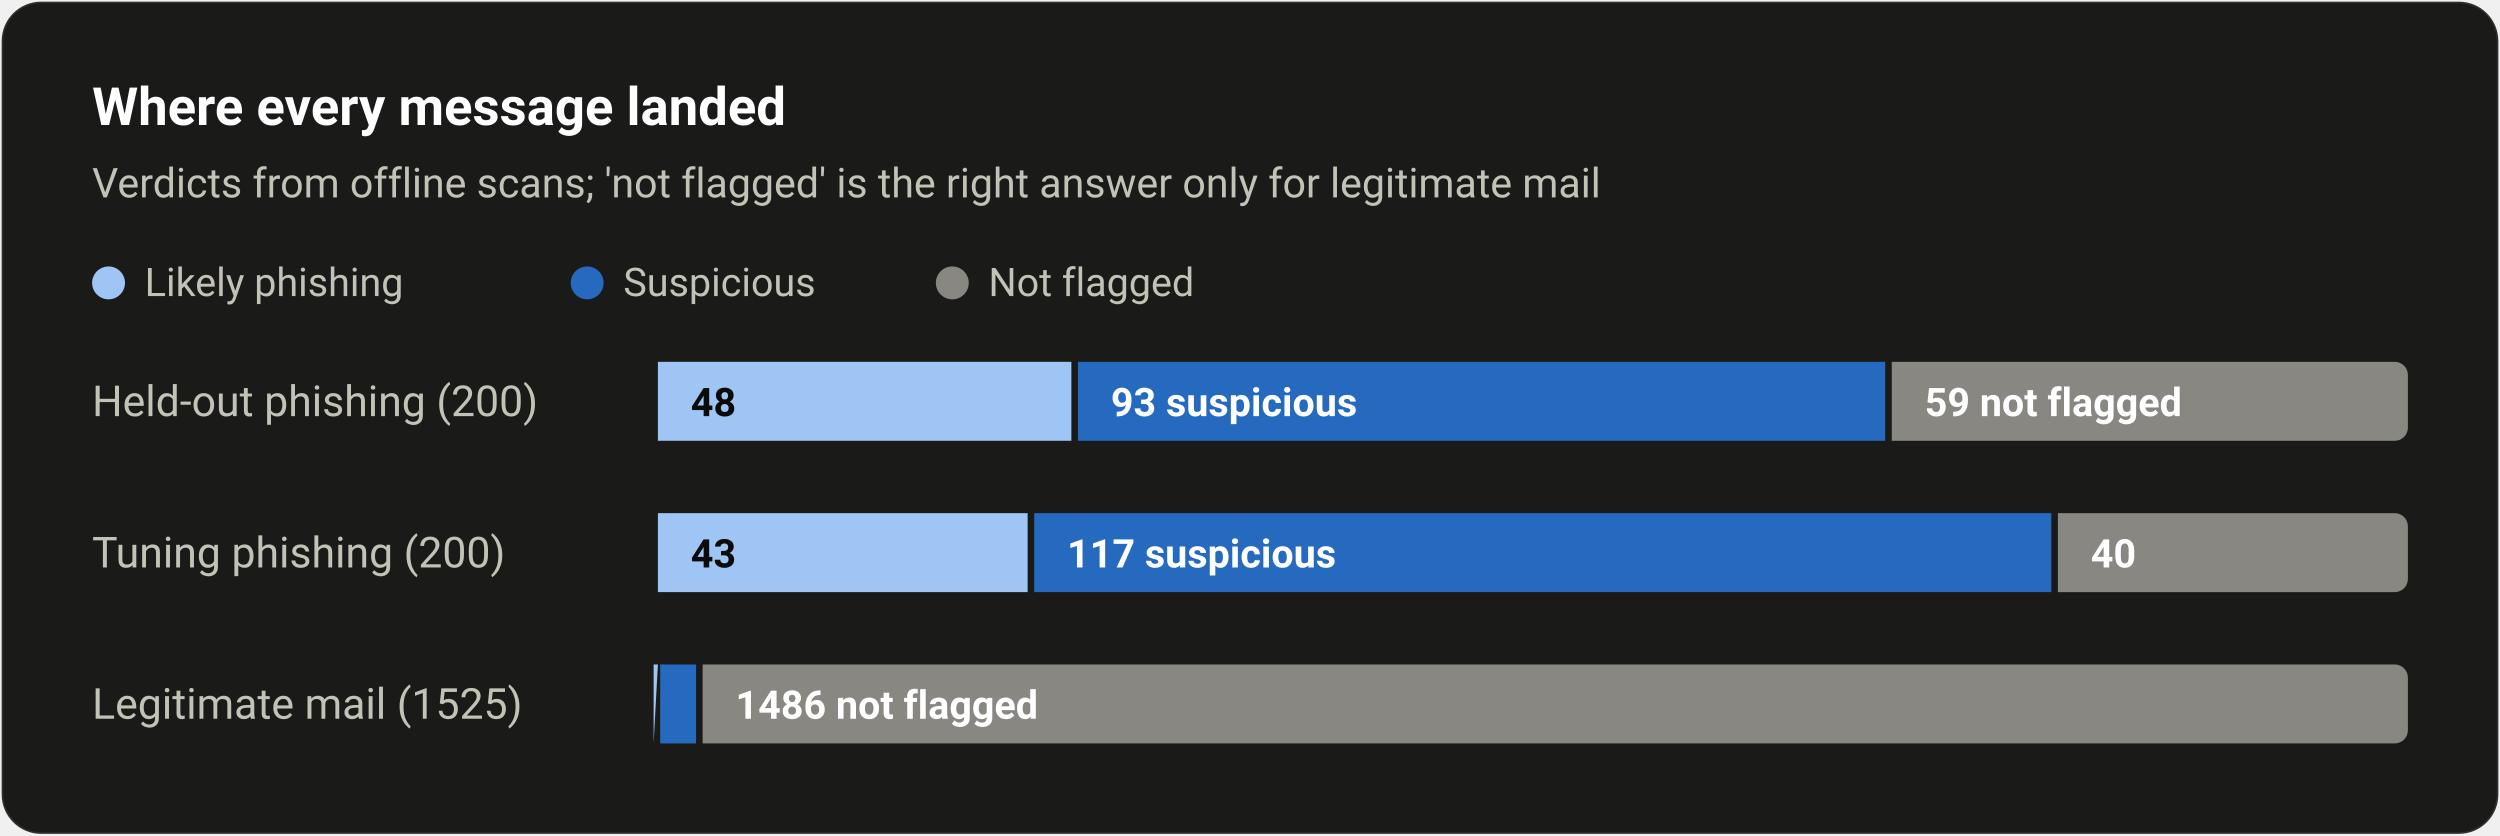
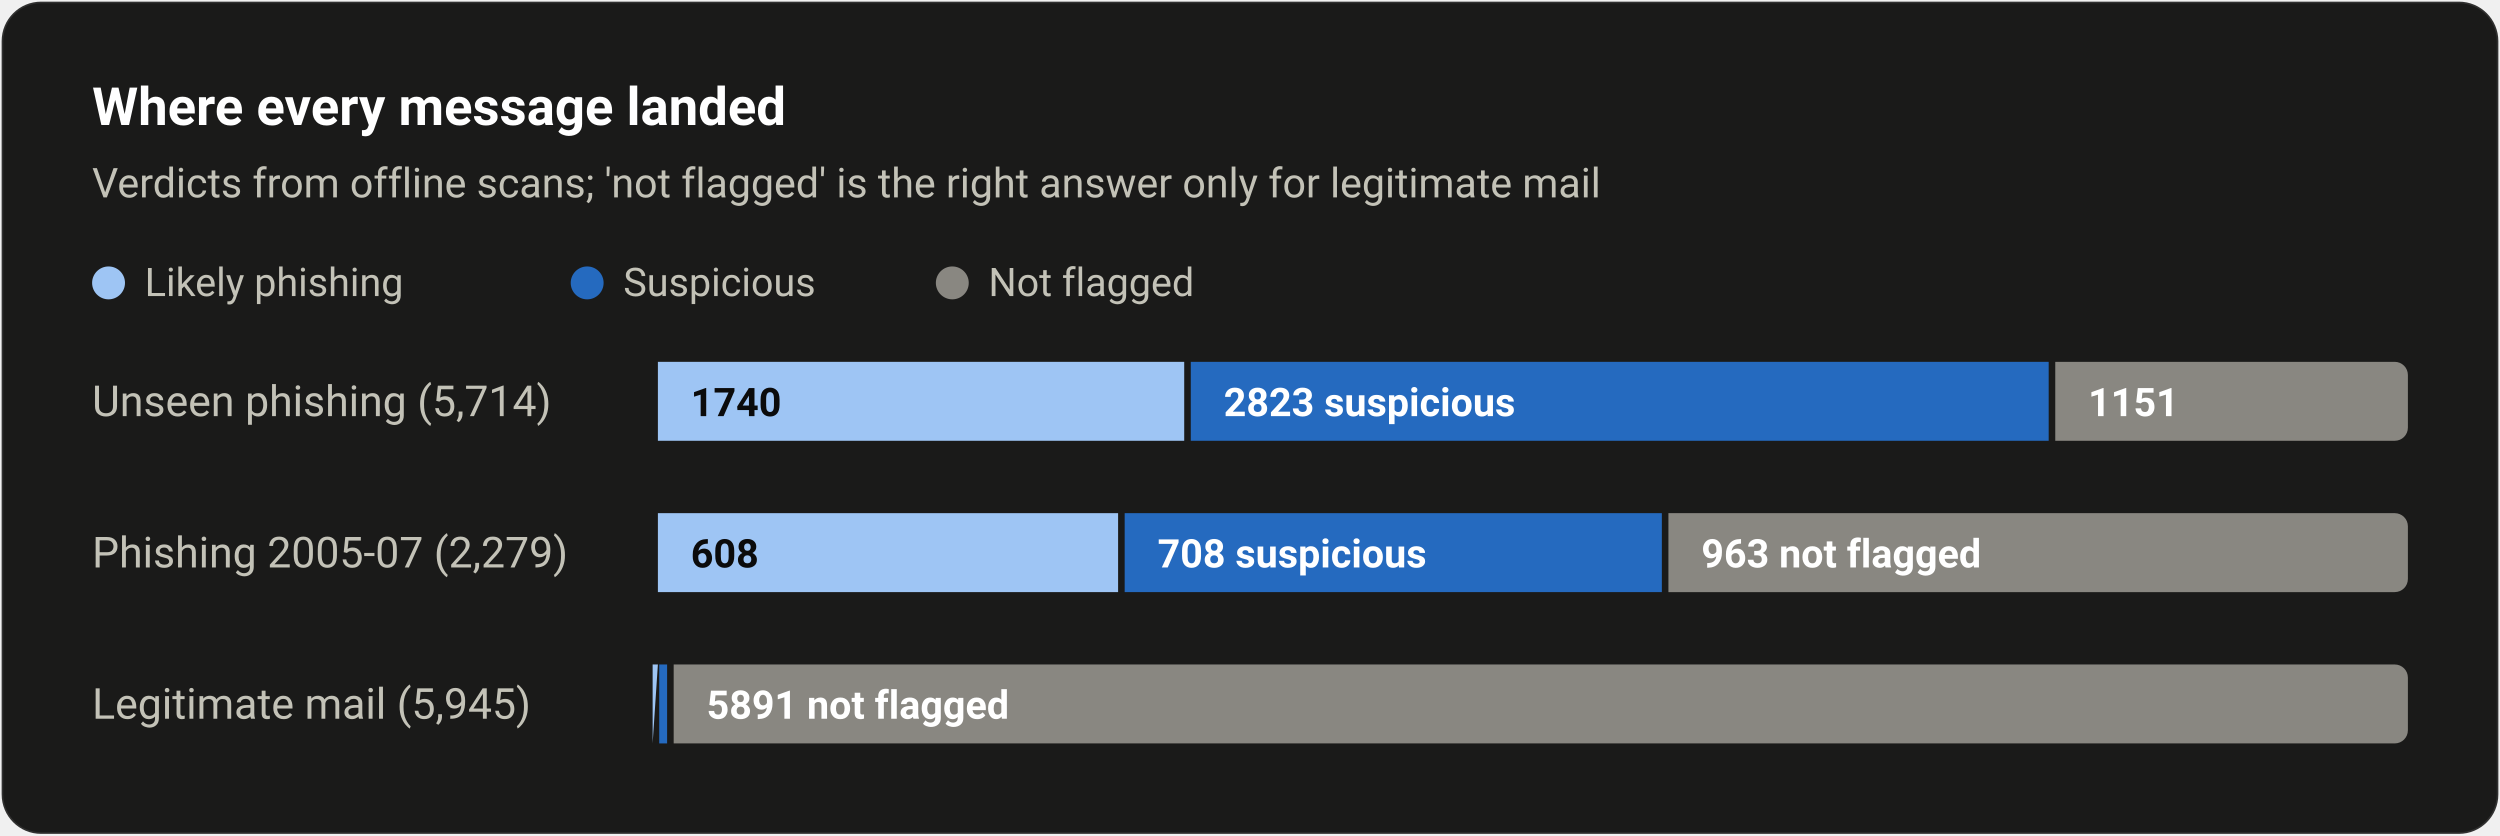
<svg xmlns="http://www.w3.org/2000/svg" width="760" height="254" viewBox="0 0 760 254" font-family="system-ui,-apple-system,'Segoe UI',Roboto,sans-serif" role="img" aria-label="Where every message landed">
  <rect x="0.5" y="0.5" width="759" height="253" rx="12" fill="#1a1a19" stroke="rgba(255,255,255,0.10)" />
  <text x="28.0" y="38.0" fill="#ffffff" font-size="16" font-weight="600" text-anchor="start">Where every message landed</text>
  <text x="28.0" y="60.0" fill="#c3c2b7" font-size="12.5" font-weight="400" text-anchor="start">Verdicts from offline scans; 'not flagged' is the right answer only for legitimate mail</text>
  <circle cx="33.0" cy="86.0" r="5" fill="#9ec5f4" />
  <text x="44.0" y="90.0" fill="#c3c2b7" font-size="12" font-weight="400" text-anchor="start">Likely phishing</text>
  <circle cx="178.5" cy="86.0" r="5" fill="#256abf" />
  <text x="189.5" y="90.0" fill="#c3c2b7" font-size="12" font-weight="400" text-anchor="start">Suspicious</text>
  <circle cx="289.5" cy="86.0" r="5" fill="#898781" />
  <text x="300.5" y="90.0" fill="#c3c2b7" font-size="12" font-weight="400" text-anchor="start">Not flagged</text>
-   <text x="28.0" y="126.5" fill="#c3c2b7" font-size="13" font-weight="400" text-anchor="start">Held-out phishing (200)</text>
-   <path d="M200.0 110.0 h125.7 v24 h-125.7 z" fill="#9ec5f4" />
-   <text x="210.0" y="126.5" fill="#0b0b0b" font-size="12" font-weight="600" text-anchor="start">48</text>
-   <path d="M327.7 110.0 h245.4 v24 h-245.4 z" fill="#256abf" />
-   <text x="337.7" y="126.5" fill="#ffffff" font-size="12" font-weight="600" text-anchor="start">93 suspicious</text>
-   <path d="M575.1 110.0 h152.9 a4 4 0 0 1 4 4 v16.0 a4 4 0 0 1 -4 4 h-152.9 z" fill="#898781" />
-   <text x="585.1" y="126.5" fill="#ffffff" font-size="12" font-weight="600" text-anchor="start">59 not flagged</text>
-   <text x="28.0" y="172.5" fill="#c3c2b7" font-size="13" font-weight="400" text-anchor="start">Tuning phishing (200)</text>
-   <path d="M200.0 156.0 h112.4 v24 h-112.4 z" fill="#9ec5f4" />
-   <text x="210.0" y="172.5" fill="#0b0b0b" font-size="12" font-weight="600" text-anchor="start">43</text>
-   <path d="M314.4 156.0 h309.2 v24 h-309.2 z" fill="#256abf" />
-   <text x="324.4" y="172.5" fill="#ffffff" font-size="12" font-weight="600" text-anchor="start">117 suspicious</text>
-   <path d="M625.6 156.0 h102.4 a4 4 0 0 1 4 4 v16.0 a4 4 0 0 1 -4 4 h-102.4 z" fill="#898781" />
-   <text x="635.6" y="172.5" fill="#ffffff" font-size="12" font-weight="600" text-anchor="start">40</text>
-   <text x="28.0" y="218.5" fill="#c3c2b7" font-size="13" font-weight="400" text-anchor="start">Legitimate mail (1525)</text>
-   <path d="M200.0 202.0 h-1.3 v24 h--1.3 z" fill="#9ec5f4" />
-   <path d="M200.7 202.0 h10.9 v24 h-10.9 z" fill="#256abf" />
-   <path d="M213.6 202.0 h514.4 a4 4 0 0 1 4 4 v16.0 a4 4 0 0 1 -4 4 h-514.4 z" fill="#898781" />
-   <text x="223.6" y="218.5" fill="#ffffff" font-size="12" font-weight="600" text-anchor="start">1486 not flagged</text>
+   <text x="28.0" y="126.5" fill="#c3c2b7" font-size="13" font-weight="400" text-anchor="start">Unseen phishing (5,714)</text>
+   <path d="M200.0 110.0 h160.0 v24 h-160.0 z" fill="#9ec5f4" />
+   <text x="210.0" y="126.5" fill="#0b0b0b" font-size="12" font-weight="600" text-anchor="start">1740</text>
+   <path d="M362.0 110.0 h260.8 v24 h-260.8 z" fill="#256abf" />
+   <text x="372.0" y="126.5" fill="#ffffff" font-size="12" font-weight="600" text-anchor="start">2823 suspicious</text>
+   <path d="M624.8 110.0 h103.2 a4 4 0 0 1 4 4 v16.0 a4 4 0 0 1 -4 4 h-103.2 z" fill="#898781" />
+   <text x="634.8" y="126.5" fill="#ffffff" font-size="12" font-weight="600" text-anchor="start">1151</text>
+   <text x="28.0" y="172.5" fill="#c3c2b7" font-size="13" font-weight="400" text-anchor="start">Phishing 2005-07 (2,279)</text>
+   <path d="M200.0 156.0 h139.9 v24 h-139.9 z" fill="#9ec5f4" />
+   <text x="210.0" y="172.5" fill="#0b0b0b" font-size="12" font-weight="600" text-anchor="start">608</text>
+   <path d="M341.9 156.0 h163.3 v24 h-163.3 z" fill="#256abf" />
+   <text x="351.9" y="172.5" fill="#ffffff" font-size="12" font-weight="600" text-anchor="start">708 suspicious</text>
+   <path d="M507.2 156.0 h220.8 a4 4 0 0 1 4 4 v16.0 a4 4 0 0 1 -4 4 h-220.8 z" fill="#898781" />
+   <text x="517.2" y="172.5" fill="#ffffff" font-size="12" font-weight="600" text-anchor="start">963 not flagged</text>
+   <text x="28.0" y="218.5" fill="#c3c2b7" font-size="13" font-weight="400" text-anchor="start">Legitimate mail (5,945)</text>
+   <path d="M200.0 202.0 h-1.6 v24 h--1.6 z" fill="#9ec5f4" />
+   <path d="M200.4 202.0 h2.4 v24 h-2.4 z" fill="#256abf" />
+   <path d="M204.8 202.0 h523.2 a4 4 0 0 1 4 4 v16.0 a4 4 0 0 1 -4 4 h-523.2 z" fill="#898781" />
+   <text x="214.8" y="218.5" fill="#ffffff" font-size="12" font-weight="600" text-anchor="start">5891 not flagged</text>
</svg>
